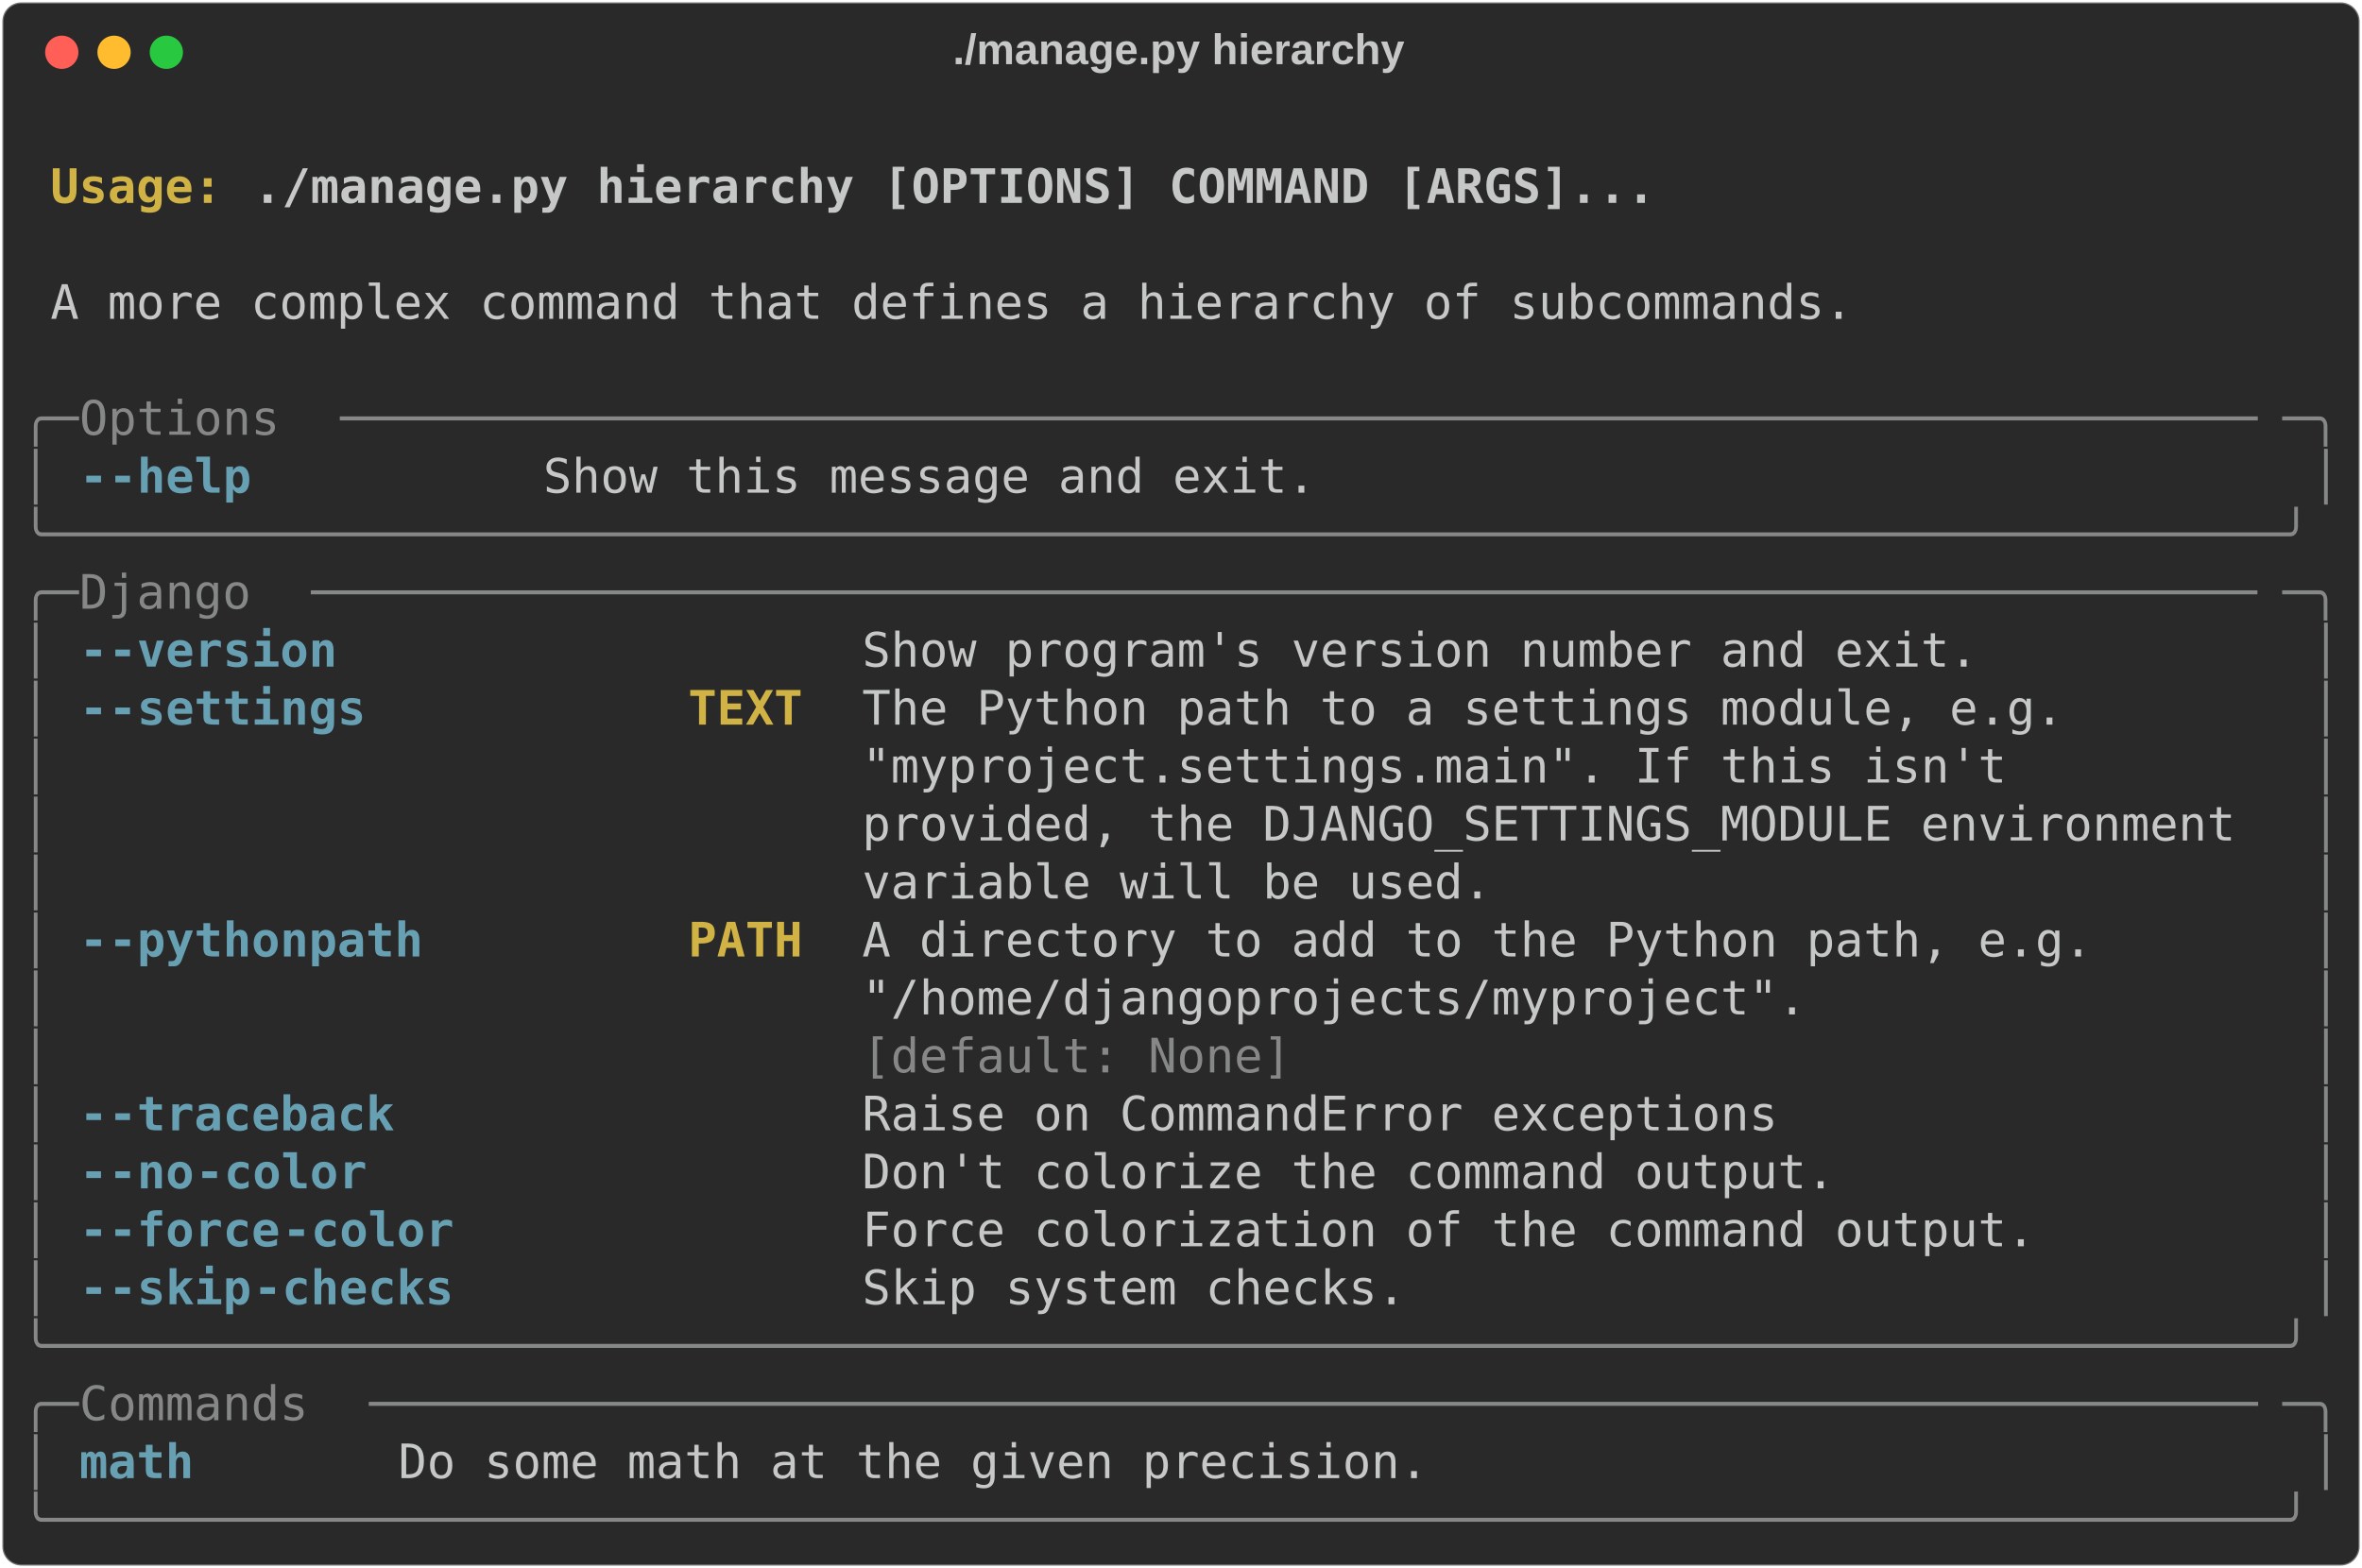
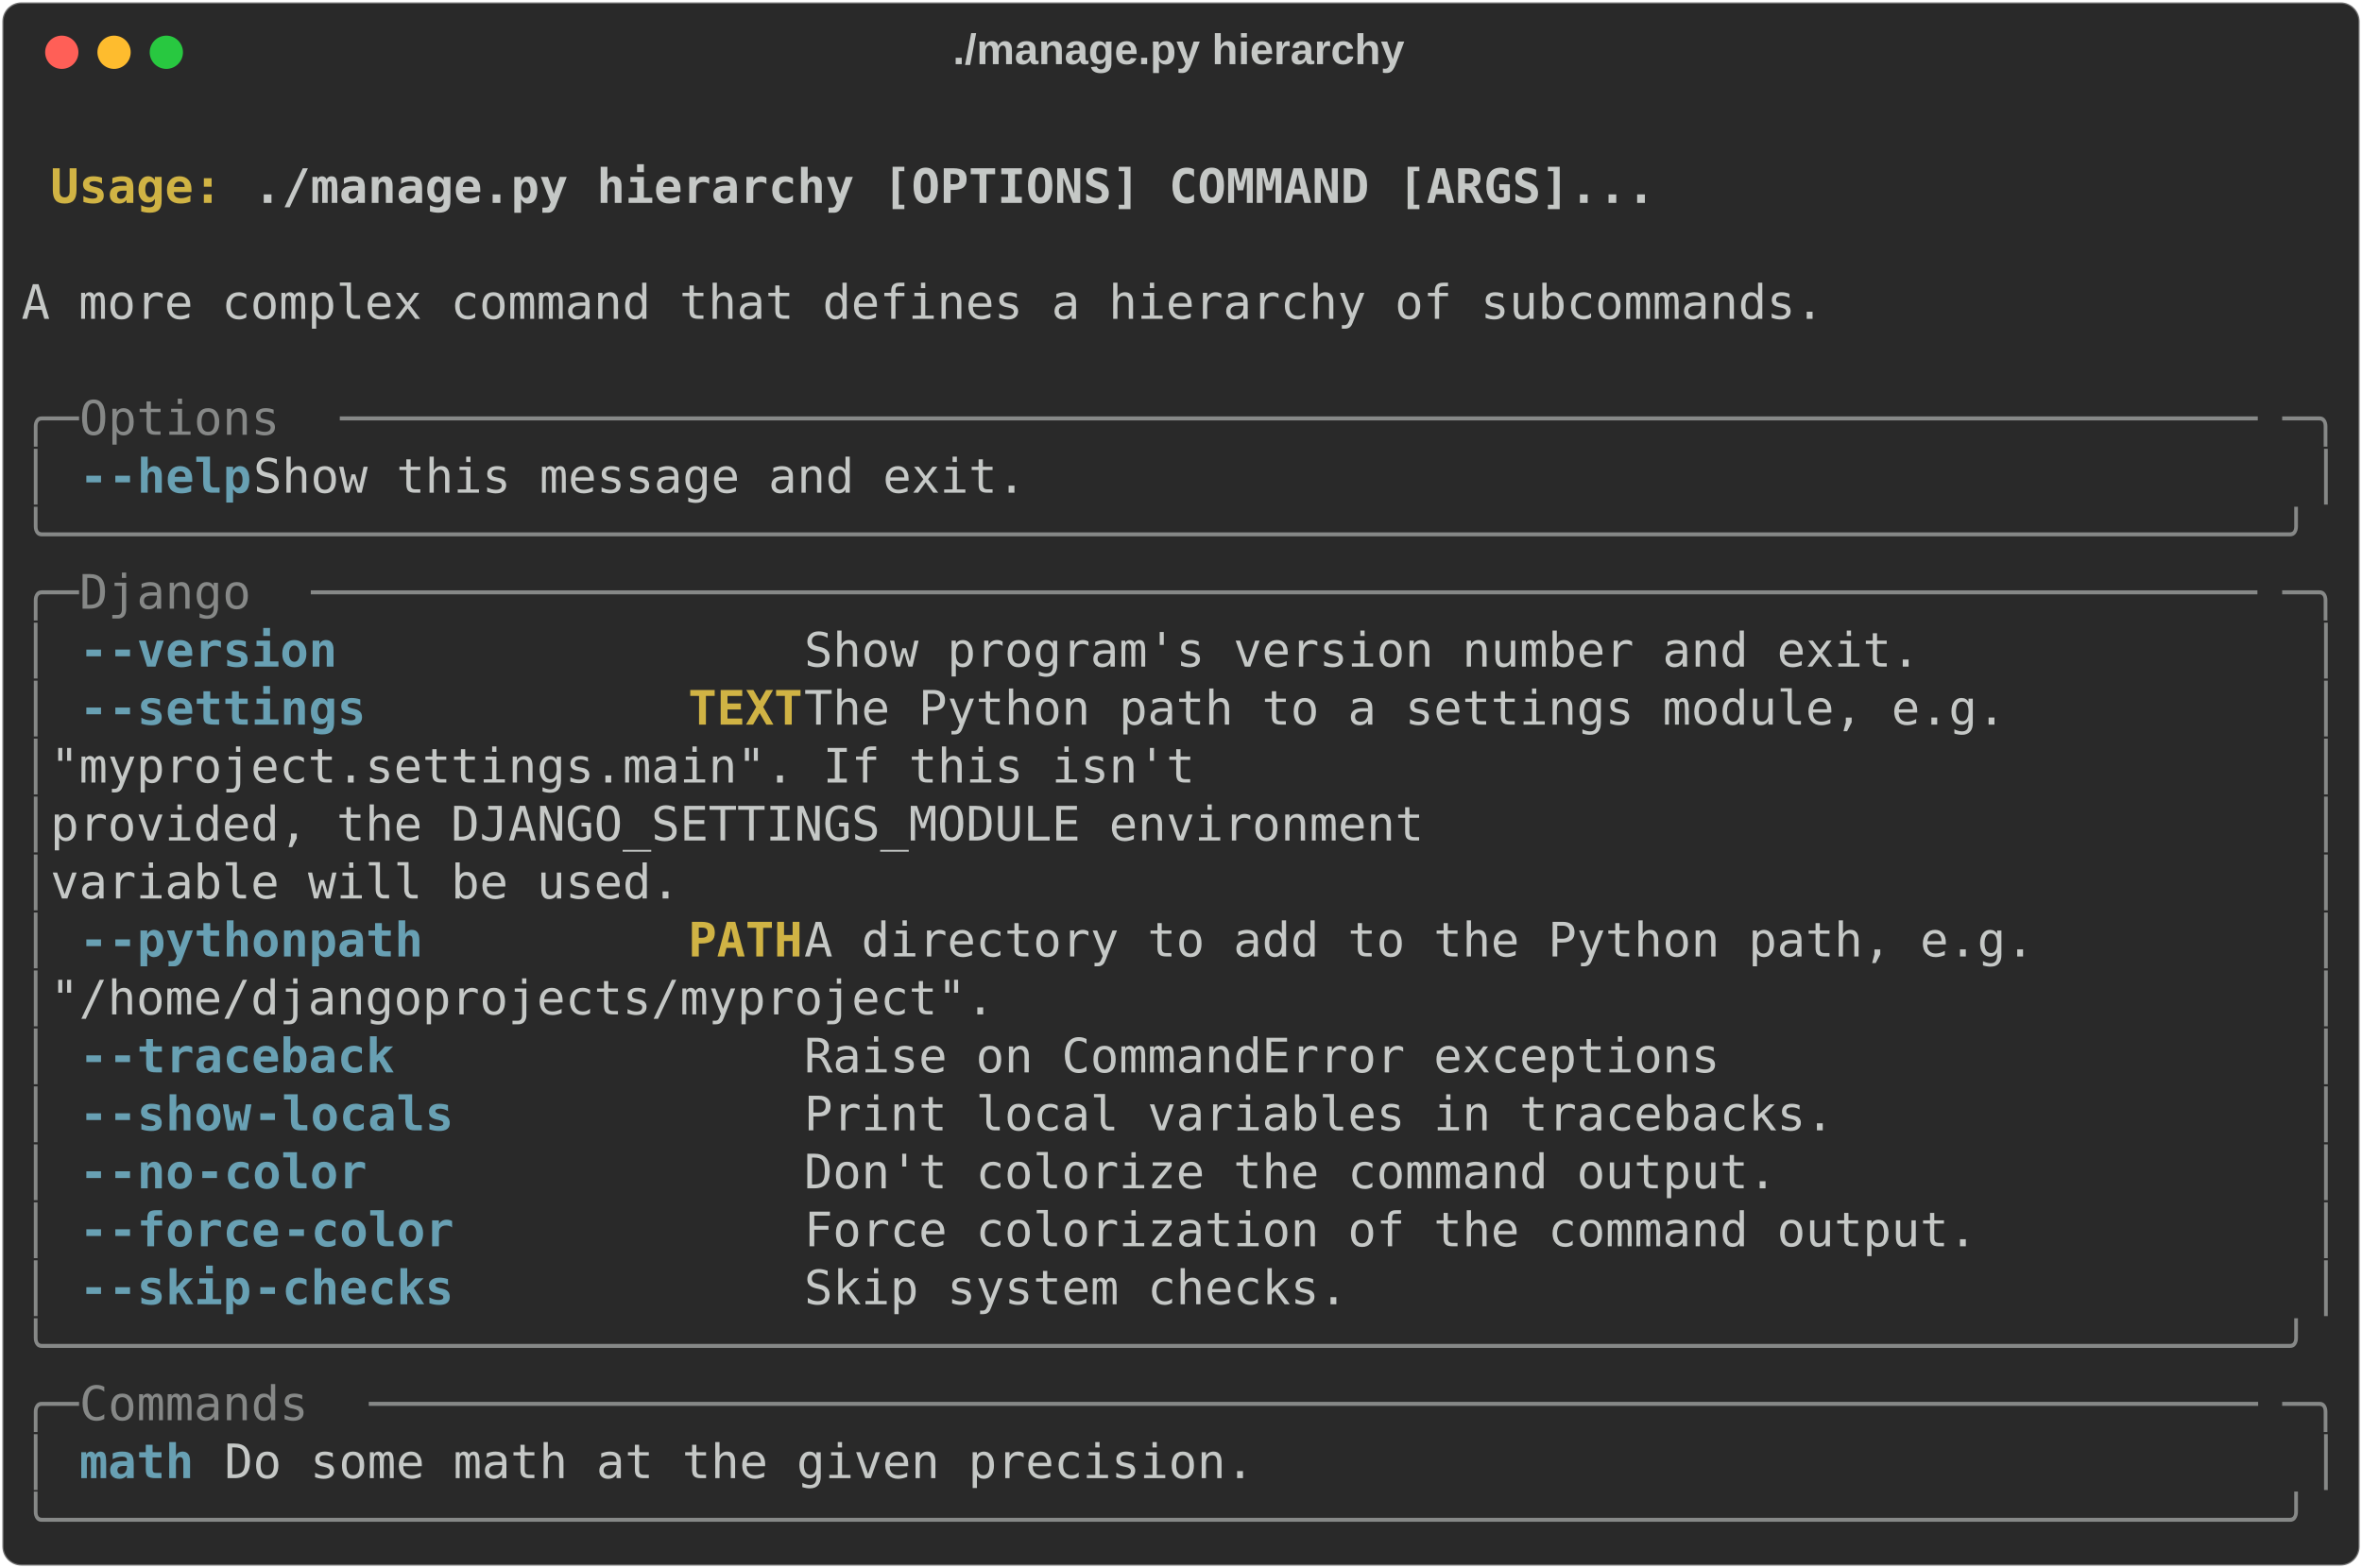
<svg xmlns="http://www.w3.org/2000/svg" class="rich-terminal" viewBox="0 0 994 660.0">
  <style>

    @font-face {
        font-family: "Fira Code";
        src: local("FiraCode-Regular"),
                url("https://cdnjs.cloudflare.com/ajax/libs/firacode/6.2.0/woff2/FiraCode-Regular.woff2") format("woff2"),
                url("https://cdnjs.cloudflare.com/ajax/libs/firacode/6.2.0/woff/FiraCode-Regular.woff") format("woff");
        font-style: normal;
        font-weight: 400;
    }
    @font-face {
        font-family: "Fira Code";
        src: local("FiraCode-Bold"),
                url("https://cdnjs.cloudflare.com/ajax/libs/firacode/6.2.0/woff2/FiraCode-Bold.woff2") format("woff2"),
                url("https://cdnjs.cloudflare.com/ajax/libs/firacode/6.2.0/woff/FiraCode-Bold.woff") format("woff");
        font-style: bold;
        font-weight: 700;
    }

-     .terminal-4225015748-matrix {
+     .terminal-2716248700-matrix {
        font-family: Fira Code, monospace;
        font-size: 20px;
        line-height: 24.4px;
        font-variant-east-asian: full-width;
    }

-     .terminal-4225015748-title {
+     .terminal-2716248700-title {
        font-size: 18px;
        font-weight: bold;
        font-family: arial;
    }

-     .terminal-4225015748-r1 { fill: #c5c8c6;font-weight: bold }
- .terminal-4225015748-r2 { fill: #c5c8c6 }
- .terminal-4225015748-r3 { fill: #d0b344;font-weight: bold }
- .terminal-4225015748-r4 { fill: #868887 }
- .terminal-4225015748-r5 { fill: #68a0b3;font-weight: bold }
+     .terminal-2716248700-r1 { fill: #c5c8c6;font-weight: bold }
+ .terminal-2716248700-r2 { fill: #c5c8c6 }
+ .terminal-2716248700-r3 { fill: #d0b344;font-weight: bold }
+ .terminal-2716248700-r4 { fill: #868887 }
+ .terminal-2716248700-r5 { fill: #68a0b3;font-weight: bold }
    </style>
  <defs>
-     <clipPath id="terminal-4225015748-clip-terminal">
+     <clipPath id="terminal-2716248700-clip-terminal">
      <rect x="0" y="0" width="975.0" height="609.0" />
    </clipPath>
-     <clipPath id="terminal-4225015748-line-0">
+     <clipPath id="terminal-2716248700-line-0">
      <rect x="0" y="1.5" width="976" height="24.65" />
    </clipPath>
-     <clipPath id="terminal-4225015748-line-1">
+     <clipPath id="terminal-2716248700-line-1">
      <rect x="0" y="25.9" width="976" height="24.65" />
    </clipPath>
-     <clipPath id="terminal-4225015748-line-2">
+     <clipPath id="terminal-2716248700-line-2">
      <rect x="0" y="50.3" width="976" height="24.65" />
    </clipPath>
-     <clipPath id="terminal-4225015748-line-3">
+     <clipPath id="terminal-2716248700-line-3">
      <rect x="0" y="74.7" width="976" height="24.65" />
    </clipPath>
-     <clipPath id="terminal-4225015748-line-4">
+     <clipPath id="terminal-2716248700-line-4">
      <rect x="0" y="99.1" width="976" height="24.65" />
    </clipPath>
-     <clipPath id="terminal-4225015748-line-5">
+     <clipPath id="terminal-2716248700-line-5">
      <rect x="0" y="123.5" width="976" height="24.65" />
    </clipPath>
-     <clipPath id="terminal-4225015748-line-6">
+     <clipPath id="terminal-2716248700-line-6">
      <rect x="0" y="147.9" width="976" height="24.65" />
    </clipPath>
-     <clipPath id="terminal-4225015748-line-7">
+     <clipPath id="terminal-2716248700-line-7">
      <rect x="0" y="172.3" width="976" height="24.65" />
    </clipPath>
-     <clipPath id="terminal-4225015748-line-8">
+     <clipPath id="terminal-2716248700-line-8">
      <rect x="0" y="196.7" width="976" height="24.65" />
    </clipPath>
-     <clipPath id="terminal-4225015748-line-9">
+     <clipPath id="terminal-2716248700-line-9">
      <rect x="0" y="221.1" width="976" height="24.65" />
    </clipPath>
-     <clipPath id="terminal-4225015748-line-10">
+     <clipPath id="terminal-2716248700-line-10">
      <rect x="0" y="245.5" width="976" height="24.65" />
    </clipPath>
-     <clipPath id="terminal-4225015748-line-11">
+     <clipPath id="terminal-2716248700-line-11">
      <rect x="0" y="269.9" width="976" height="24.65" />
    </clipPath>
-     <clipPath id="terminal-4225015748-line-12">
+     <clipPath id="terminal-2716248700-line-12">
      <rect x="0" y="294.3" width="976" height="24.65" />
    </clipPath>
-     <clipPath id="terminal-4225015748-line-13">
+     <clipPath id="terminal-2716248700-line-13">
      <rect x="0" y="318.7" width="976" height="24.65" />
    </clipPath>
-     <clipPath id="terminal-4225015748-line-14">
+     <clipPath id="terminal-2716248700-line-14">
      <rect x="0" y="343.1" width="976" height="24.65" />
    </clipPath>
-     <clipPath id="terminal-4225015748-line-15">
+     <clipPath id="terminal-2716248700-line-15">
      <rect x="0" y="367.5" width="976" height="24.65" />
    </clipPath>
-     <clipPath id="terminal-4225015748-line-16">
+     <clipPath id="terminal-2716248700-line-16">
      <rect x="0" y="391.9" width="976" height="24.65" />
    </clipPath>
-     <clipPath id="terminal-4225015748-line-17">
+     <clipPath id="terminal-2716248700-line-17">
      <rect x="0" y="416.3" width="976" height="24.65" />
    </clipPath>
-     <clipPath id="terminal-4225015748-line-18">
+     <clipPath id="terminal-2716248700-line-18">
      <rect x="0" y="440.7" width="976" height="24.65" />
    </clipPath>
-     <clipPath id="terminal-4225015748-line-19">
+     <clipPath id="terminal-2716248700-line-19">
      <rect x="0" y="465.1" width="976" height="24.65" />
    </clipPath>
-     <clipPath id="terminal-4225015748-line-20">
+     <clipPath id="terminal-2716248700-line-20">
      <rect x="0" y="489.5" width="976" height="24.65" />
    </clipPath>
-     <clipPath id="terminal-4225015748-line-21">
+     <clipPath id="terminal-2716248700-line-21">
      <rect x="0" y="513.9" width="976" height="24.65" />
    </clipPath>
-     <clipPath id="terminal-4225015748-line-22">
+     <clipPath id="terminal-2716248700-line-22">
      <rect x="0" y="538.3" width="976" height="24.65" />
    </clipPath>
-     <clipPath id="terminal-4225015748-line-23">
+     <clipPath id="terminal-2716248700-line-23">
      <rect x="0" y="562.7" width="976" height="24.65" />
    </clipPath>
  </defs>
  <rect fill="#292929" stroke="rgba(255,255,255,0.35)" stroke-width="1" x="1" y="1" width="992" height="658" rx="8" />
-   <text class="terminal-4225015748-title" fill="#c5c8c6" text-anchor="middle" x="496" y="27">./manage.py hierarchy</text>
+   <text class="terminal-2716248700-title" fill="#c5c8c6" text-anchor="middle" x="496" y="27">./manage.py hierarchy</text>
  <g transform="translate(26,22)">
    <circle cx="0" cy="0" r="7" fill="#ff5f57" />
    <circle cx="22" cy="0" r="7" fill="#febc2e" />
    <circle cx="44" cy="0" r="7" fill="#28c840" />
  </g>
-   <g transform="translate(9, 41)" clip-path="url(#terminal-4225015748-clip-terminal)">
-     <g class="terminal-4225015748-matrix">
-       <text class="terminal-4225015748-r2" x="976" y="20" textLength="12.2" clip-path="url(#terminal-4225015748-line-0)">
- </text>
-       <text class="terminal-4225015748-r3" x="12.2" y="44.4" textLength="85.4" clip-path="url(#terminal-4225015748-line-1)">Usage: </text>
-       <text class="terminal-4225015748-r1" x="97.6" y="44.4" textLength="597.8" clip-path="url(#terminal-4225015748-line-1)">./manage.py hierarchy [OPTIONS] COMMAND [ARGS]...</text>
-       <text class="terminal-4225015748-r2" x="976" y="44.4" textLength="12.2" clip-path="url(#terminal-4225015748-line-1)">
- </text>
-       <text class="terminal-4225015748-r2" x="976" y="68.8" textLength="12.2" clip-path="url(#terminal-4225015748-line-2)">
- </text>
-       <text class="terminal-4225015748-r2" x="12.2" y="93.2" textLength="768.6" clip-path="url(#terminal-4225015748-line-3)">A more complex command that defines a hierarchy of subcommands.</text>
-       <text class="terminal-4225015748-r2" x="976" y="93.2" textLength="12.2" clip-path="url(#terminal-4225015748-line-3)">
- </text>
-       <text class="terminal-4225015748-r2" x="976" y="117.6" textLength="12.2" clip-path="url(#terminal-4225015748-line-4)">
- </text>
-       <text class="terminal-4225015748-r4" x="0" y="142" textLength="24.4" clip-path="url(#terminal-4225015748-line-5)">╭─</text>
-       <text class="terminal-4225015748-r4" x="24.4" y="142" textLength="109.8" clip-path="url(#terminal-4225015748-line-5)"> Options </text>
-       <text class="terminal-4225015748-r4" x="134.2" y="142" textLength="817.4" clip-path="url(#terminal-4225015748-line-5)">───────────────────────────────────────────────────────────────────</text>
-       <text class="terminal-4225015748-r4" x="951.6" y="142" textLength="24.4" clip-path="url(#terminal-4225015748-line-5)">─╮</text>
-       <text class="terminal-4225015748-r2" x="976" y="142" textLength="12.2" clip-path="url(#terminal-4225015748-line-5)">
- </text>
-       <text class="terminal-4225015748-r4" x="0" y="166.4" textLength="12.2" clip-path="url(#terminal-4225015748-line-6)">│</text>
-       <text class="terminal-4225015748-r5" x="24.4" y="166.4" textLength="12.2" clip-path="url(#terminal-4225015748-line-6)">-</text>
-       <text class="terminal-4225015748-r5" x="36.6" y="166.4" textLength="61" clip-path="url(#terminal-4225015748-line-6)">-help</text>
-       <text class="terminal-4225015748-r2" x="219.6" y="166.4" textLength="329.4" clip-path="url(#terminal-4225015748-line-6)">Show this message and exit.</text>
-       <text class="terminal-4225015748-r4" x="963.8" y="166.4" textLength="12.2" clip-path="url(#terminal-4225015748-line-6)">│</text>
-       <text class="terminal-4225015748-r2" x="976" y="166.4" textLength="12.2" clip-path="url(#terminal-4225015748-line-6)">
- </text>
-       <text class="terminal-4225015748-r4" x="0" y="190.8" textLength="976" clip-path="url(#terminal-4225015748-line-7)">╰──────────────────────────────────────────────────────────────────────────────╯</text>
-       <text class="terminal-4225015748-r2" x="976" y="190.8" textLength="12.2" clip-path="url(#terminal-4225015748-line-7)">
- </text>
-       <text class="terminal-4225015748-r4" x="0" y="215.2" textLength="24.4" clip-path="url(#terminal-4225015748-line-8)">╭─</text>
-       <text class="terminal-4225015748-r4" x="24.4" y="215.2" textLength="97.6" clip-path="url(#terminal-4225015748-line-8)"> Django </text>
-       <text class="terminal-4225015748-r4" x="122" y="215.2" textLength="829.6" clip-path="url(#terminal-4225015748-line-8)">────────────────────────────────────────────────────────────────────</text>
-       <text class="terminal-4225015748-r4" x="951.6" y="215.2" textLength="24.4" clip-path="url(#terminal-4225015748-line-8)">─╮</text>
-       <text class="terminal-4225015748-r2" x="976" y="215.2" textLength="12.2" clip-path="url(#terminal-4225015748-line-8)">
- </text>
-       <text class="terminal-4225015748-r4" x="0" y="239.6" textLength="12.2" clip-path="url(#terminal-4225015748-line-9)">│</text>
-       <text class="terminal-4225015748-r5" x="24.4" y="239.6" textLength="12.2" clip-path="url(#terminal-4225015748-line-9)">-</text>
-       <text class="terminal-4225015748-r5" x="36.6" y="239.6" textLength="97.6" clip-path="url(#terminal-4225015748-line-9)">-version</text>
-       <text class="terminal-4225015748-r2" x="353.8" y="239.6" textLength="475.8" clip-path="url(#terminal-4225015748-line-9)">Show program's version number and exit.</text>
-       <text class="terminal-4225015748-r4" x="963.8" y="239.6" textLength="12.2" clip-path="url(#terminal-4225015748-line-9)">│</text>
-       <text class="terminal-4225015748-r2" x="976" y="239.6" textLength="12.2" clip-path="url(#terminal-4225015748-line-9)">
- </text>
-       <text class="terminal-4225015748-r4" x="0" y="264" textLength="12.2" clip-path="url(#terminal-4225015748-line-10)">│</text>
-       <text class="terminal-4225015748-r5" x="24.4" y="264" textLength="12.2" clip-path="url(#terminal-4225015748-line-10)">-</text>
-       <text class="terminal-4225015748-r5" x="36.6" y="264" textLength="109.8" clip-path="url(#terminal-4225015748-line-10)">-settings</text>
-       <text class="terminal-4225015748-r3" x="280.6" y="264" textLength="48.8" clip-path="url(#terminal-4225015748-line-10)">TEXT</text>
-       <text class="terminal-4225015748-r2" x="353.8" y="264" textLength="597.8" clip-path="url(#terminal-4225015748-line-10)">The Python path to a settings module, e.g.       </text>
-       <text class="terminal-4225015748-r4" x="963.8" y="264" textLength="12.2" clip-path="url(#terminal-4225015748-line-10)">│</text>
-       <text class="terminal-4225015748-r2" x="976" y="264" textLength="12.2" clip-path="url(#terminal-4225015748-line-10)">
- </text>
-       <text class="terminal-4225015748-r4" x="0" y="288.4" textLength="12.2" clip-path="url(#terminal-4225015748-line-11)">│</text>
-       <text class="terminal-4225015748-r2" x="353.8" y="288.4" textLength="597.8" clip-path="url(#terminal-4225015748-line-11)">"myproject.settings.main". If this isn't         </text>
-       <text class="terminal-4225015748-r4" x="963.8" y="288.4" textLength="12.2" clip-path="url(#terminal-4225015748-line-11)">│</text>
-       <text class="terminal-4225015748-r2" x="976" y="288.4" textLength="12.2" clip-path="url(#terminal-4225015748-line-11)">
- </text>
-       <text class="terminal-4225015748-r4" x="0" y="312.8" textLength="12.2" clip-path="url(#terminal-4225015748-line-12)">│</text>
-       <text class="terminal-4225015748-r2" x="353.8" y="312.8" textLength="597.8" clip-path="url(#terminal-4225015748-line-12)">provided, the DJANGO_SETTINGS_MODULE environment </text>
-       <text class="terminal-4225015748-r4" x="963.8" y="312.8" textLength="12.2" clip-path="url(#terminal-4225015748-line-12)">│</text>
-       <text class="terminal-4225015748-r2" x="976" y="312.8" textLength="12.2" clip-path="url(#terminal-4225015748-line-12)">
- </text>
-       <text class="terminal-4225015748-r4" x="0" y="337.2" textLength="12.2" clip-path="url(#terminal-4225015748-line-13)">│</text>
-       <text class="terminal-4225015748-r2" x="353.8" y="337.2" textLength="597.8" clip-path="url(#terminal-4225015748-line-13)">variable will be used.                           </text>
-       <text class="terminal-4225015748-r4" x="963.8" y="337.2" textLength="12.2" clip-path="url(#terminal-4225015748-line-13)">│</text>
-       <text class="terminal-4225015748-r2" x="976" y="337.2" textLength="12.2" clip-path="url(#terminal-4225015748-line-13)">
- </text>
-       <text class="terminal-4225015748-r4" x="0" y="361.6" textLength="12.2" clip-path="url(#terminal-4225015748-line-14)">│</text>
-       <text class="terminal-4225015748-r5" x="24.4" y="361.6" textLength="12.2" clip-path="url(#terminal-4225015748-line-14)">-</text>
-       <text class="terminal-4225015748-r5" x="36.6" y="361.6" textLength="134.2" clip-path="url(#terminal-4225015748-line-14)">-pythonpath</text>
-       <text class="terminal-4225015748-r3" x="280.6" y="361.6" textLength="48.8" clip-path="url(#terminal-4225015748-line-14)">PATH</text>
-       <text class="terminal-4225015748-r2" x="353.8" y="361.6" textLength="597.8" clip-path="url(#terminal-4225015748-line-14)">A directory to add to the Python path, e.g.      </text>
-       <text class="terminal-4225015748-r4" x="963.8" y="361.6" textLength="12.2" clip-path="url(#terminal-4225015748-line-14)">│</text>
-       <text class="terminal-4225015748-r2" x="976" y="361.6" textLength="12.2" clip-path="url(#terminal-4225015748-line-14)">
- </text>
-       <text class="terminal-4225015748-r4" x="0" y="386" textLength="12.2" clip-path="url(#terminal-4225015748-line-15)">│</text>
-       <text class="terminal-4225015748-r2" x="353.8" y="386" textLength="597.8" clip-path="url(#terminal-4225015748-line-15)">"/home/djangoprojects/myproject".                </text>
-       <text class="terminal-4225015748-r4" x="963.8" y="386" textLength="12.2" clip-path="url(#terminal-4225015748-line-15)">│</text>
-       <text class="terminal-4225015748-r2" x="976" y="386" textLength="12.2" clip-path="url(#terminal-4225015748-line-15)">
- </text>
-       <text class="terminal-4225015748-r4" x="0" y="410.4" textLength="12.2" clip-path="url(#terminal-4225015748-line-16)">│</text>
-       <text class="terminal-4225015748-r4" x="353.8" y="410.4" textLength="597.8" clip-path="url(#terminal-4225015748-line-16)">[default: None]                                  </text>
-       <text class="terminal-4225015748-r4" x="963.8" y="410.4" textLength="12.2" clip-path="url(#terminal-4225015748-line-16)">│</text>
-       <text class="terminal-4225015748-r2" x="976" y="410.4" textLength="12.2" clip-path="url(#terminal-4225015748-line-16)">
- </text>
-       <text class="terminal-4225015748-r4" x="0" y="434.8" textLength="12.2" clip-path="url(#terminal-4225015748-line-17)">│</text>
-       <text class="terminal-4225015748-r5" x="24.4" y="434.8" textLength="12.2" clip-path="url(#terminal-4225015748-line-17)">-</text>
-       <text class="terminal-4225015748-r5" x="36.6" y="434.8" textLength="122" clip-path="url(#terminal-4225015748-line-17)">-traceback</text>
-       <text class="terminal-4225015748-r2" x="353.8" y="434.8" textLength="390.4" clip-path="url(#terminal-4225015748-line-17)">Raise on CommandError exceptions</text>
-       <text class="terminal-4225015748-r4" x="963.8" y="434.8" textLength="12.2" clip-path="url(#terminal-4225015748-line-17)">│</text>
-       <text class="terminal-4225015748-r2" x="976" y="434.8" textLength="12.2" clip-path="url(#terminal-4225015748-line-17)">
- </text>
-       <text class="terminal-4225015748-r4" x="0" y="459.2" textLength="12.2" clip-path="url(#terminal-4225015748-line-18)">│</text>
-       <text class="terminal-4225015748-r5" x="24.4" y="459.2" textLength="12.2" clip-path="url(#terminal-4225015748-line-18)">-</text>
-       <text class="terminal-4225015748-r5" x="36.6" y="459.2" textLength="36.6" clip-path="url(#terminal-4225015748-line-18)">-no</text>
-       <text class="terminal-4225015748-r5" x="73.2" y="459.2" textLength="73.2" clip-path="url(#terminal-4225015748-line-18)">-color</text>
-       <text class="terminal-4225015748-r2" x="353.8" y="459.2" textLength="414.8" clip-path="url(#terminal-4225015748-line-18)">Don't colorize the command output.</text>
-       <text class="terminal-4225015748-r4" x="963.8" y="459.2" textLength="12.2" clip-path="url(#terminal-4225015748-line-18)">│</text>
-       <text class="terminal-4225015748-r2" x="976" y="459.2" textLength="12.2" clip-path="url(#terminal-4225015748-line-18)">
- </text>
-       <text class="terminal-4225015748-r4" x="0" y="483.6" textLength="12.2" clip-path="url(#terminal-4225015748-line-19)">│</text>
-       <text class="terminal-4225015748-r5" x="24.4" y="483.6" textLength="12.2" clip-path="url(#terminal-4225015748-line-19)">-</text>
-       <text class="terminal-4225015748-r5" x="36.6" y="483.6" textLength="73.2" clip-path="url(#terminal-4225015748-line-19)">-force</text>
-       <text class="terminal-4225015748-r5" x="109.8" y="483.6" textLength="73.2" clip-path="url(#terminal-4225015748-line-19)">-color</text>
-       <text class="terminal-4225015748-r2" x="353.8" y="483.6" textLength="500.2" clip-path="url(#terminal-4225015748-line-19)">Force colorization of the command output.</text>
-       <text class="terminal-4225015748-r4" x="963.8" y="483.6" textLength="12.2" clip-path="url(#terminal-4225015748-line-19)">│</text>
-       <text class="terminal-4225015748-r2" x="976" y="483.6" textLength="12.2" clip-path="url(#terminal-4225015748-line-19)">
- </text>
-       <text class="terminal-4225015748-r4" x="0" y="508" textLength="12.2" clip-path="url(#terminal-4225015748-line-20)">│</text>
-       <text class="terminal-4225015748-r5" x="24.4" y="508" textLength="12.2" clip-path="url(#terminal-4225015748-line-20)">-</text>
-       <text class="terminal-4225015748-r5" x="36.6" y="508" textLength="61" clip-path="url(#terminal-4225015748-line-20)">-skip</text>
-       <text class="terminal-4225015748-r5" x="97.6" y="508" textLength="85.4" clip-path="url(#terminal-4225015748-line-20)">-checks</text>
-       <text class="terminal-4225015748-r2" x="353.8" y="508" textLength="231.8" clip-path="url(#terminal-4225015748-line-20)">Skip system checks.</text>
-       <text class="terminal-4225015748-r4" x="963.8" y="508" textLength="12.2" clip-path="url(#terminal-4225015748-line-20)">│</text>
-       <text class="terminal-4225015748-r2" x="976" y="508" textLength="12.2" clip-path="url(#terminal-4225015748-line-20)">
- </text>
-       <text class="terminal-4225015748-r4" x="0" y="532.4" textLength="976" clip-path="url(#terminal-4225015748-line-21)">╰──────────────────────────────────────────────────────────────────────────────╯</text>
-       <text class="terminal-4225015748-r2" x="976" y="532.4" textLength="12.2" clip-path="url(#terminal-4225015748-line-21)">
- </text>
-       <text class="terminal-4225015748-r4" x="0" y="556.8" textLength="24.4" clip-path="url(#terminal-4225015748-line-22)">╭─</text>
-       <text class="terminal-4225015748-r4" x="24.4" y="556.8" textLength="122" clip-path="url(#terminal-4225015748-line-22)"> Commands </text>
-       <text class="terminal-4225015748-r4" x="146.4" y="556.8" textLength="805.2" clip-path="url(#terminal-4225015748-line-22)">──────────────────────────────────────────────────────────────────</text>
-       <text class="terminal-4225015748-r4" x="951.6" y="556.8" textLength="24.4" clip-path="url(#terminal-4225015748-line-22)">─╮</text>
-       <text class="terminal-4225015748-r2" x="976" y="556.8" textLength="12.2" clip-path="url(#terminal-4225015748-line-22)">
- </text>
-       <text class="terminal-4225015748-r4" x="0" y="581.2" textLength="12.2" clip-path="url(#terminal-4225015748-line-23)">│</text>
-       <text class="terminal-4225015748-r5" x="24.4" y="581.2" textLength="109.8" clip-path="url(#terminal-4225015748-line-23)">math     </text>
-       <text class="terminal-4225015748-r2" x="158.6" y="581.2" textLength="793" clip-path="url(#terminal-4225015748-line-23)">Do some math at the given precision.                             </text>
-       <text class="terminal-4225015748-r4" x="963.8" y="581.2" textLength="12.2" clip-path="url(#terminal-4225015748-line-23)">│</text>
-       <text class="terminal-4225015748-r2" x="976" y="581.2" textLength="12.2" clip-path="url(#terminal-4225015748-line-23)">
- </text>
-       <text class="terminal-4225015748-r4" x="0" y="605.6" textLength="976" clip-path="url(#terminal-4225015748-line-24)">╰──────────────────────────────────────────────────────────────────────────────╯</text>
-       <text class="terminal-4225015748-r2" x="976" y="605.6" textLength="12.2" clip-path="url(#terminal-4225015748-line-24)">
+   <g transform="translate(9, 41)" clip-path="url(#terminal-2716248700-clip-terminal)">
+     <g class="terminal-2716248700-matrix">
+       <text class="terminal-2716248700-r2" x="976" y="20" textLength="12.2" clip-path="url(#terminal-2716248700-line-0)">
+ </text>
+       <text class="terminal-2716248700-r3" x="12.2" y="44.4" textLength="85.4" clip-path="url(#terminal-2716248700-line-1)">Usage: </text>
+       <text class="terminal-2716248700-r1" x="97.6" y="44.4" textLength="597.8" clip-path="url(#terminal-2716248700-line-1)">./manage.py hierarchy [OPTIONS] COMMAND [ARGS]...</text>
+       <text class="terminal-2716248700-r2" x="976" y="44.4" textLength="12.2" clip-path="url(#terminal-2716248700-line-1)">
+ </text>
+       <text class="terminal-2716248700-r2" x="976" y="68.8" textLength="12.2" clip-path="url(#terminal-2716248700-line-2)">
+ </text>
+       <text class="terminal-2716248700-r2" x="0" y="93.2" textLength="976" clip-path="url(#terminal-2716248700-line-3)"> A more complex command that defines a hierarchy of subcommands.                </text>
+       <text class="terminal-2716248700-r2" x="976" y="93.2" textLength="12.2" clip-path="url(#terminal-2716248700-line-3)">
+ </text>
+       <text class="terminal-2716248700-r2" x="976" y="117.6" textLength="12.2" clip-path="url(#terminal-2716248700-line-4)">
+ </text>
+       <text class="terminal-2716248700-r4" x="0" y="142" textLength="24.4" clip-path="url(#terminal-2716248700-line-5)">╭─</text>
+       <text class="terminal-2716248700-r4" x="24.4" y="142" textLength="109.8" clip-path="url(#terminal-2716248700-line-5)"> Options </text>
+       <text class="terminal-2716248700-r4" x="134.2" y="142" textLength="817.4" clip-path="url(#terminal-2716248700-line-5)">───────────────────────────────────────────────────────────────────</text>
+       <text class="terminal-2716248700-r4" x="951.6" y="142" textLength="24.4" clip-path="url(#terminal-2716248700-line-5)">─╮</text>
+       <text class="terminal-2716248700-r2" x="976" y="142" textLength="12.2" clip-path="url(#terminal-2716248700-line-5)">
+ </text>
+       <text class="terminal-2716248700-r4" x="0" y="166.4" textLength="12.2" clip-path="url(#terminal-2716248700-line-6)">│</text>
+       <text class="terminal-2716248700-r5" x="24.4" y="166.4" textLength="12.2" clip-path="url(#terminal-2716248700-line-6)">-</text>
+       <text class="terminal-2716248700-r5" x="36.6" y="166.4" textLength="61" clip-path="url(#terminal-2716248700-line-6)">-help</text>
+       <text class="terminal-2716248700-r2" x="97.6" y="166.4" textLength="866.2" clip-path="url(#terminal-2716248700-line-6)">          Show this message and exit.                                  </text>
+       <text class="terminal-2716248700-r4" x="963.8" y="166.4" textLength="12.2" clip-path="url(#terminal-2716248700-line-6)">│</text>
+       <text class="terminal-2716248700-r2" x="976" y="166.4" textLength="12.2" clip-path="url(#terminal-2716248700-line-6)">
+ </text>
+       <text class="terminal-2716248700-r4" x="0" y="190.8" textLength="976" clip-path="url(#terminal-2716248700-line-7)">╰──────────────────────────────────────────────────────────────────────────────╯</text>
+       <text class="terminal-2716248700-r2" x="976" y="190.8" textLength="12.2" clip-path="url(#terminal-2716248700-line-7)">
+ </text>
+       <text class="terminal-2716248700-r4" x="0" y="215.2" textLength="24.4" clip-path="url(#terminal-2716248700-line-8)">╭─</text>
+       <text class="terminal-2716248700-r4" x="24.4" y="215.2" textLength="97.6" clip-path="url(#terminal-2716248700-line-8)"> Django </text>
+       <text class="terminal-2716248700-r4" x="122" y="215.2" textLength="829.6" clip-path="url(#terminal-2716248700-line-8)">────────────────────────────────────────────────────────────────────</text>
+       <text class="terminal-2716248700-r4" x="951.6" y="215.2" textLength="24.4" clip-path="url(#terminal-2716248700-line-8)">─╮</text>
+       <text class="terminal-2716248700-r2" x="976" y="215.2" textLength="12.2" clip-path="url(#terminal-2716248700-line-8)">
+ </text>
+       <text class="terminal-2716248700-r4" x="0" y="239.6" textLength="12.2" clip-path="url(#terminal-2716248700-line-9)">│</text>
+       <text class="terminal-2716248700-r5" x="24.4" y="239.6" textLength="12.2" clip-path="url(#terminal-2716248700-line-9)">-</text>
+       <text class="terminal-2716248700-r5" x="36.6" y="239.6" textLength="97.6" clip-path="url(#terminal-2716248700-line-9)">-version</text>
+       <text class="terminal-2716248700-r2" x="329.4" y="239.6" textLength="634.4" clip-path="url(#terminal-2716248700-line-9)">  Show program's version number and exit.           </text>
+       <text class="terminal-2716248700-r4" x="963.8" y="239.6" textLength="12.2" clip-path="url(#terminal-2716248700-line-9)">│</text>
+       <text class="terminal-2716248700-r2" x="976" y="239.6" textLength="12.2" clip-path="url(#terminal-2716248700-line-9)">
+ </text>
+       <text class="terminal-2716248700-r4" x="0" y="264" textLength="12.2" clip-path="url(#terminal-2716248700-line-10)">│</text>
+       <text class="terminal-2716248700-r5" x="24.4" y="264" textLength="12.2" clip-path="url(#terminal-2716248700-line-10)">-</text>
+       <text class="terminal-2716248700-r5" x="36.6" y="264" textLength="109.8" clip-path="url(#terminal-2716248700-line-10)">-settings</text>
+       <text class="terminal-2716248700-r3" x="280.6" y="264" textLength="48.8" clip-path="url(#terminal-2716248700-line-10)">TEXT</text>
+       <text class="terminal-2716248700-r2" x="329.4" y="264" textLength="634.4" clip-path="url(#terminal-2716248700-line-10)">  The Python path to a settings module, e.g.        </text>
+       <text class="terminal-2716248700-r4" x="963.8" y="264" textLength="12.2" clip-path="url(#terminal-2716248700-line-10)">│</text>
+       <text class="terminal-2716248700-r2" x="976" y="264" textLength="12.2" clip-path="url(#terminal-2716248700-line-10)">
+ </text>
+       <text class="terminal-2716248700-r4" x="0" y="288.4" textLength="12.2" clip-path="url(#terminal-2716248700-line-11)">│</text>
+       <text class="terminal-2716248700-r2" x="12.2" y="288.4" textLength="951.6" clip-path="url(#terminal-2716248700-line-11)">                            "myproject.settings.main". If this isn't          </text>
+       <text class="terminal-2716248700-r4" x="963.8" y="288.4" textLength="12.2" clip-path="url(#terminal-2716248700-line-11)">│</text>
+       <text class="terminal-2716248700-r2" x="976" y="288.4" textLength="12.2" clip-path="url(#terminal-2716248700-line-11)">
+ </text>
+       <text class="terminal-2716248700-r4" x="0" y="312.8" textLength="12.2" clip-path="url(#terminal-2716248700-line-12)">│</text>
+       <text class="terminal-2716248700-r2" x="12.2" y="312.8" textLength="951.6" clip-path="url(#terminal-2716248700-line-12)">                            provided, the DJANGO_SETTINGS_MODULE environment  </text>
+       <text class="terminal-2716248700-r4" x="963.8" y="312.8" textLength="12.2" clip-path="url(#terminal-2716248700-line-12)">│</text>
+       <text class="terminal-2716248700-r2" x="976" y="312.8" textLength="12.2" clip-path="url(#terminal-2716248700-line-12)">
+ </text>
+       <text class="terminal-2716248700-r4" x="0" y="337.2" textLength="12.2" clip-path="url(#terminal-2716248700-line-13)">│</text>
+       <text class="terminal-2716248700-r2" x="12.2" y="337.2" textLength="951.6" clip-path="url(#terminal-2716248700-line-13)">                            variable will be used.                            </text>
+       <text class="terminal-2716248700-r4" x="963.8" y="337.2" textLength="12.2" clip-path="url(#terminal-2716248700-line-13)">│</text>
+       <text class="terminal-2716248700-r2" x="976" y="337.2" textLength="12.2" clip-path="url(#terminal-2716248700-line-13)">
+ </text>
+       <text class="terminal-2716248700-r4" x="0" y="361.6" textLength="12.2" clip-path="url(#terminal-2716248700-line-14)">│</text>
+       <text class="terminal-2716248700-r5" x="24.4" y="361.6" textLength="12.2" clip-path="url(#terminal-2716248700-line-14)">-</text>
+       <text class="terminal-2716248700-r5" x="36.6" y="361.6" textLength="134.2" clip-path="url(#terminal-2716248700-line-14)">-pythonpath</text>
+       <text class="terminal-2716248700-r3" x="280.6" y="361.6" textLength="48.8" clip-path="url(#terminal-2716248700-line-14)">PATH</text>
+       <text class="terminal-2716248700-r2" x="329.4" y="361.6" textLength="634.4" clip-path="url(#terminal-2716248700-line-14)">  A directory to add to the Python path, e.g.       </text>
+       <text class="terminal-2716248700-r4" x="963.8" y="361.6" textLength="12.2" clip-path="url(#terminal-2716248700-line-14)">│</text>
+       <text class="terminal-2716248700-r2" x="976" y="361.6" textLength="12.2" clip-path="url(#terminal-2716248700-line-14)">
+ </text>
+       <text class="terminal-2716248700-r4" x="0" y="386" textLength="12.2" clip-path="url(#terminal-2716248700-line-15)">│</text>
+       <text class="terminal-2716248700-r2" x="12.2" y="386" textLength="951.6" clip-path="url(#terminal-2716248700-line-15)">                            "/home/djangoprojects/myproject".                 </text>
+       <text class="terminal-2716248700-r4" x="963.8" y="386" textLength="12.2" clip-path="url(#terminal-2716248700-line-15)">│</text>
+       <text class="terminal-2716248700-r2" x="976" y="386" textLength="12.2" clip-path="url(#terminal-2716248700-line-15)">
+ </text>
+       <text class="terminal-2716248700-r4" x="0" y="410.4" textLength="12.2" clip-path="url(#terminal-2716248700-line-16)">│</text>
+       <text class="terminal-2716248700-r5" x="24.4" y="410.4" textLength="12.2" clip-path="url(#terminal-2716248700-line-16)">-</text>
+       <text class="terminal-2716248700-r5" x="36.6" y="410.4" textLength="122" clip-path="url(#terminal-2716248700-line-16)">-traceback</text>
+       <text class="terminal-2716248700-r2" x="329.4" y="410.4" textLength="634.4" clip-path="url(#terminal-2716248700-line-16)">  Raise on CommandError exceptions                  </text>
+       <text class="terminal-2716248700-r4" x="963.8" y="410.4" textLength="12.2" clip-path="url(#terminal-2716248700-line-16)">│</text>
+       <text class="terminal-2716248700-r2" x="976" y="410.4" textLength="12.2" clip-path="url(#terminal-2716248700-line-16)">
+ </text>
+       <text class="terminal-2716248700-r4" x="0" y="434.8" textLength="12.2" clip-path="url(#terminal-2716248700-line-17)">│</text>
+       <text class="terminal-2716248700-r5" x="24.4" y="434.8" textLength="12.2" clip-path="url(#terminal-2716248700-line-17)">-</text>
+       <text class="terminal-2716248700-r5" x="36.6" y="434.8" textLength="61" clip-path="url(#terminal-2716248700-line-17)">-show</text>
+       <text class="terminal-2716248700-r5" x="97.6" y="434.8" textLength="85.4" clip-path="url(#terminal-2716248700-line-17)">-locals</text>
+       <text class="terminal-2716248700-r2" x="329.4" y="434.8" textLength="634.4" clip-path="url(#terminal-2716248700-line-17)">  Print local variables in tracebacks.              </text>
+       <text class="terminal-2716248700-r4" x="963.8" y="434.8" textLength="12.2" clip-path="url(#terminal-2716248700-line-17)">│</text>
+       <text class="terminal-2716248700-r2" x="976" y="434.8" textLength="12.2" clip-path="url(#terminal-2716248700-line-17)">
+ </text>
+       <text class="terminal-2716248700-r4" x="0" y="459.2" textLength="12.2" clip-path="url(#terminal-2716248700-line-18)">│</text>
+       <text class="terminal-2716248700-r5" x="24.4" y="459.2" textLength="12.2" clip-path="url(#terminal-2716248700-line-18)">-</text>
+       <text class="terminal-2716248700-r5" x="36.6" y="459.2" textLength="36.6" clip-path="url(#terminal-2716248700-line-18)">-no</text>
+       <text class="terminal-2716248700-r5" x="73.2" y="459.2" textLength="73.2" clip-path="url(#terminal-2716248700-line-18)">-color</text>
+       <text class="terminal-2716248700-r2" x="329.4" y="459.2" textLength="634.4" clip-path="url(#terminal-2716248700-line-18)">  Don't colorize the command output.                </text>
+       <text class="terminal-2716248700-r4" x="963.8" y="459.2" textLength="12.2" clip-path="url(#terminal-2716248700-line-18)">│</text>
+       <text class="terminal-2716248700-r2" x="976" y="459.2" textLength="12.2" clip-path="url(#terminal-2716248700-line-18)">
+ </text>
+       <text class="terminal-2716248700-r4" x="0" y="483.6" textLength="12.2" clip-path="url(#terminal-2716248700-line-19)">│</text>
+       <text class="terminal-2716248700-r5" x="24.4" y="483.6" textLength="12.2" clip-path="url(#terminal-2716248700-line-19)">-</text>
+       <text class="terminal-2716248700-r5" x="36.6" y="483.6" textLength="73.2" clip-path="url(#terminal-2716248700-line-19)">-force</text>
+       <text class="terminal-2716248700-r5" x="109.8" y="483.6" textLength="73.2" clip-path="url(#terminal-2716248700-line-19)">-color</text>
+       <text class="terminal-2716248700-r2" x="329.4" y="483.6" textLength="634.4" clip-path="url(#terminal-2716248700-line-19)">  Force colorization of the command output.         </text>
+       <text class="terminal-2716248700-r4" x="963.8" y="483.6" textLength="12.2" clip-path="url(#terminal-2716248700-line-19)">│</text>
+       <text class="terminal-2716248700-r2" x="976" y="483.6" textLength="12.2" clip-path="url(#terminal-2716248700-line-19)">
+ </text>
+       <text class="terminal-2716248700-r4" x="0" y="508" textLength="12.2" clip-path="url(#terminal-2716248700-line-20)">│</text>
+       <text class="terminal-2716248700-r5" x="24.4" y="508" textLength="12.2" clip-path="url(#terminal-2716248700-line-20)">-</text>
+       <text class="terminal-2716248700-r5" x="36.6" y="508" textLength="61" clip-path="url(#terminal-2716248700-line-20)">-skip</text>
+       <text class="terminal-2716248700-r5" x="97.6" y="508" textLength="85.4" clip-path="url(#terminal-2716248700-line-20)">-checks</text>
+       <text class="terminal-2716248700-r2" x="329.4" y="508" textLength="634.4" clip-path="url(#terminal-2716248700-line-20)">  Skip system checks.                               </text>
+       <text class="terminal-2716248700-r4" x="963.8" y="508" textLength="12.2" clip-path="url(#terminal-2716248700-line-20)">│</text>
+       <text class="terminal-2716248700-r2" x="976" y="508" textLength="12.2" clip-path="url(#terminal-2716248700-line-20)">
+ </text>
+       <text class="terminal-2716248700-r4" x="0" y="532.4" textLength="976" clip-path="url(#terminal-2716248700-line-21)">╰──────────────────────────────────────────────────────────────────────────────╯</text>
+       <text class="terminal-2716248700-r2" x="976" y="532.4" textLength="12.2" clip-path="url(#terminal-2716248700-line-21)">
+ </text>
+       <text class="terminal-2716248700-r4" x="0" y="556.8" textLength="24.4" clip-path="url(#terminal-2716248700-line-22)">╭─</text>
+       <text class="terminal-2716248700-r4" x="24.4" y="556.8" textLength="122" clip-path="url(#terminal-2716248700-line-22)"> Commands </text>
+       <text class="terminal-2716248700-r4" x="146.4" y="556.8" textLength="805.2" clip-path="url(#terminal-2716248700-line-22)">──────────────────────────────────────────────────────────────────</text>
+       <text class="terminal-2716248700-r4" x="951.6" y="556.8" textLength="24.4" clip-path="url(#terminal-2716248700-line-22)">─╮</text>
+       <text class="terminal-2716248700-r2" x="976" y="556.8" textLength="12.2" clip-path="url(#terminal-2716248700-line-22)">
+ </text>
+       <text class="terminal-2716248700-r4" x="0" y="581.2" textLength="12.2" clip-path="url(#terminal-2716248700-line-23)">│</text>
+       <text class="terminal-2716248700-r5" x="24.4" y="581.2" textLength="48.8" clip-path="url(#terminal-2716248700-line-23)">math</text>
+       <text class="terminal-2716248700-r2" x="85.4" y="581.2" textLength="878.4" clip-path="url(#terminal-2716248700-line-23)"> Do some math at the given precision.                                   </text>
+       <text class="terminal-2716248700-r4" x="963.8" y="581.2" textLength="12.2" clip-path="url(#terminal-2716248700-line-23)">│</text>
+       <text class="terminal-2716248700-r2" x="976" y="581.2" textLength="12.2" clip-path="url(#terminal-2716248700-line-23)">
+ </text>
+       <text class="terminal-2716248700-r4" x="0" y="605.6" textLength="976" clip-path="url(#terminal-2716248700-line-24)">╰──────────────────────────────────────────────────────────────────────────────╯</text>
+       <text class="terminal-2716248700-r2" x="976" y="605.6" textLength="12.2" clip-path="url(#terminal-2716248700-line-24)">
</text>
    </g>
  </g>
</svg>
